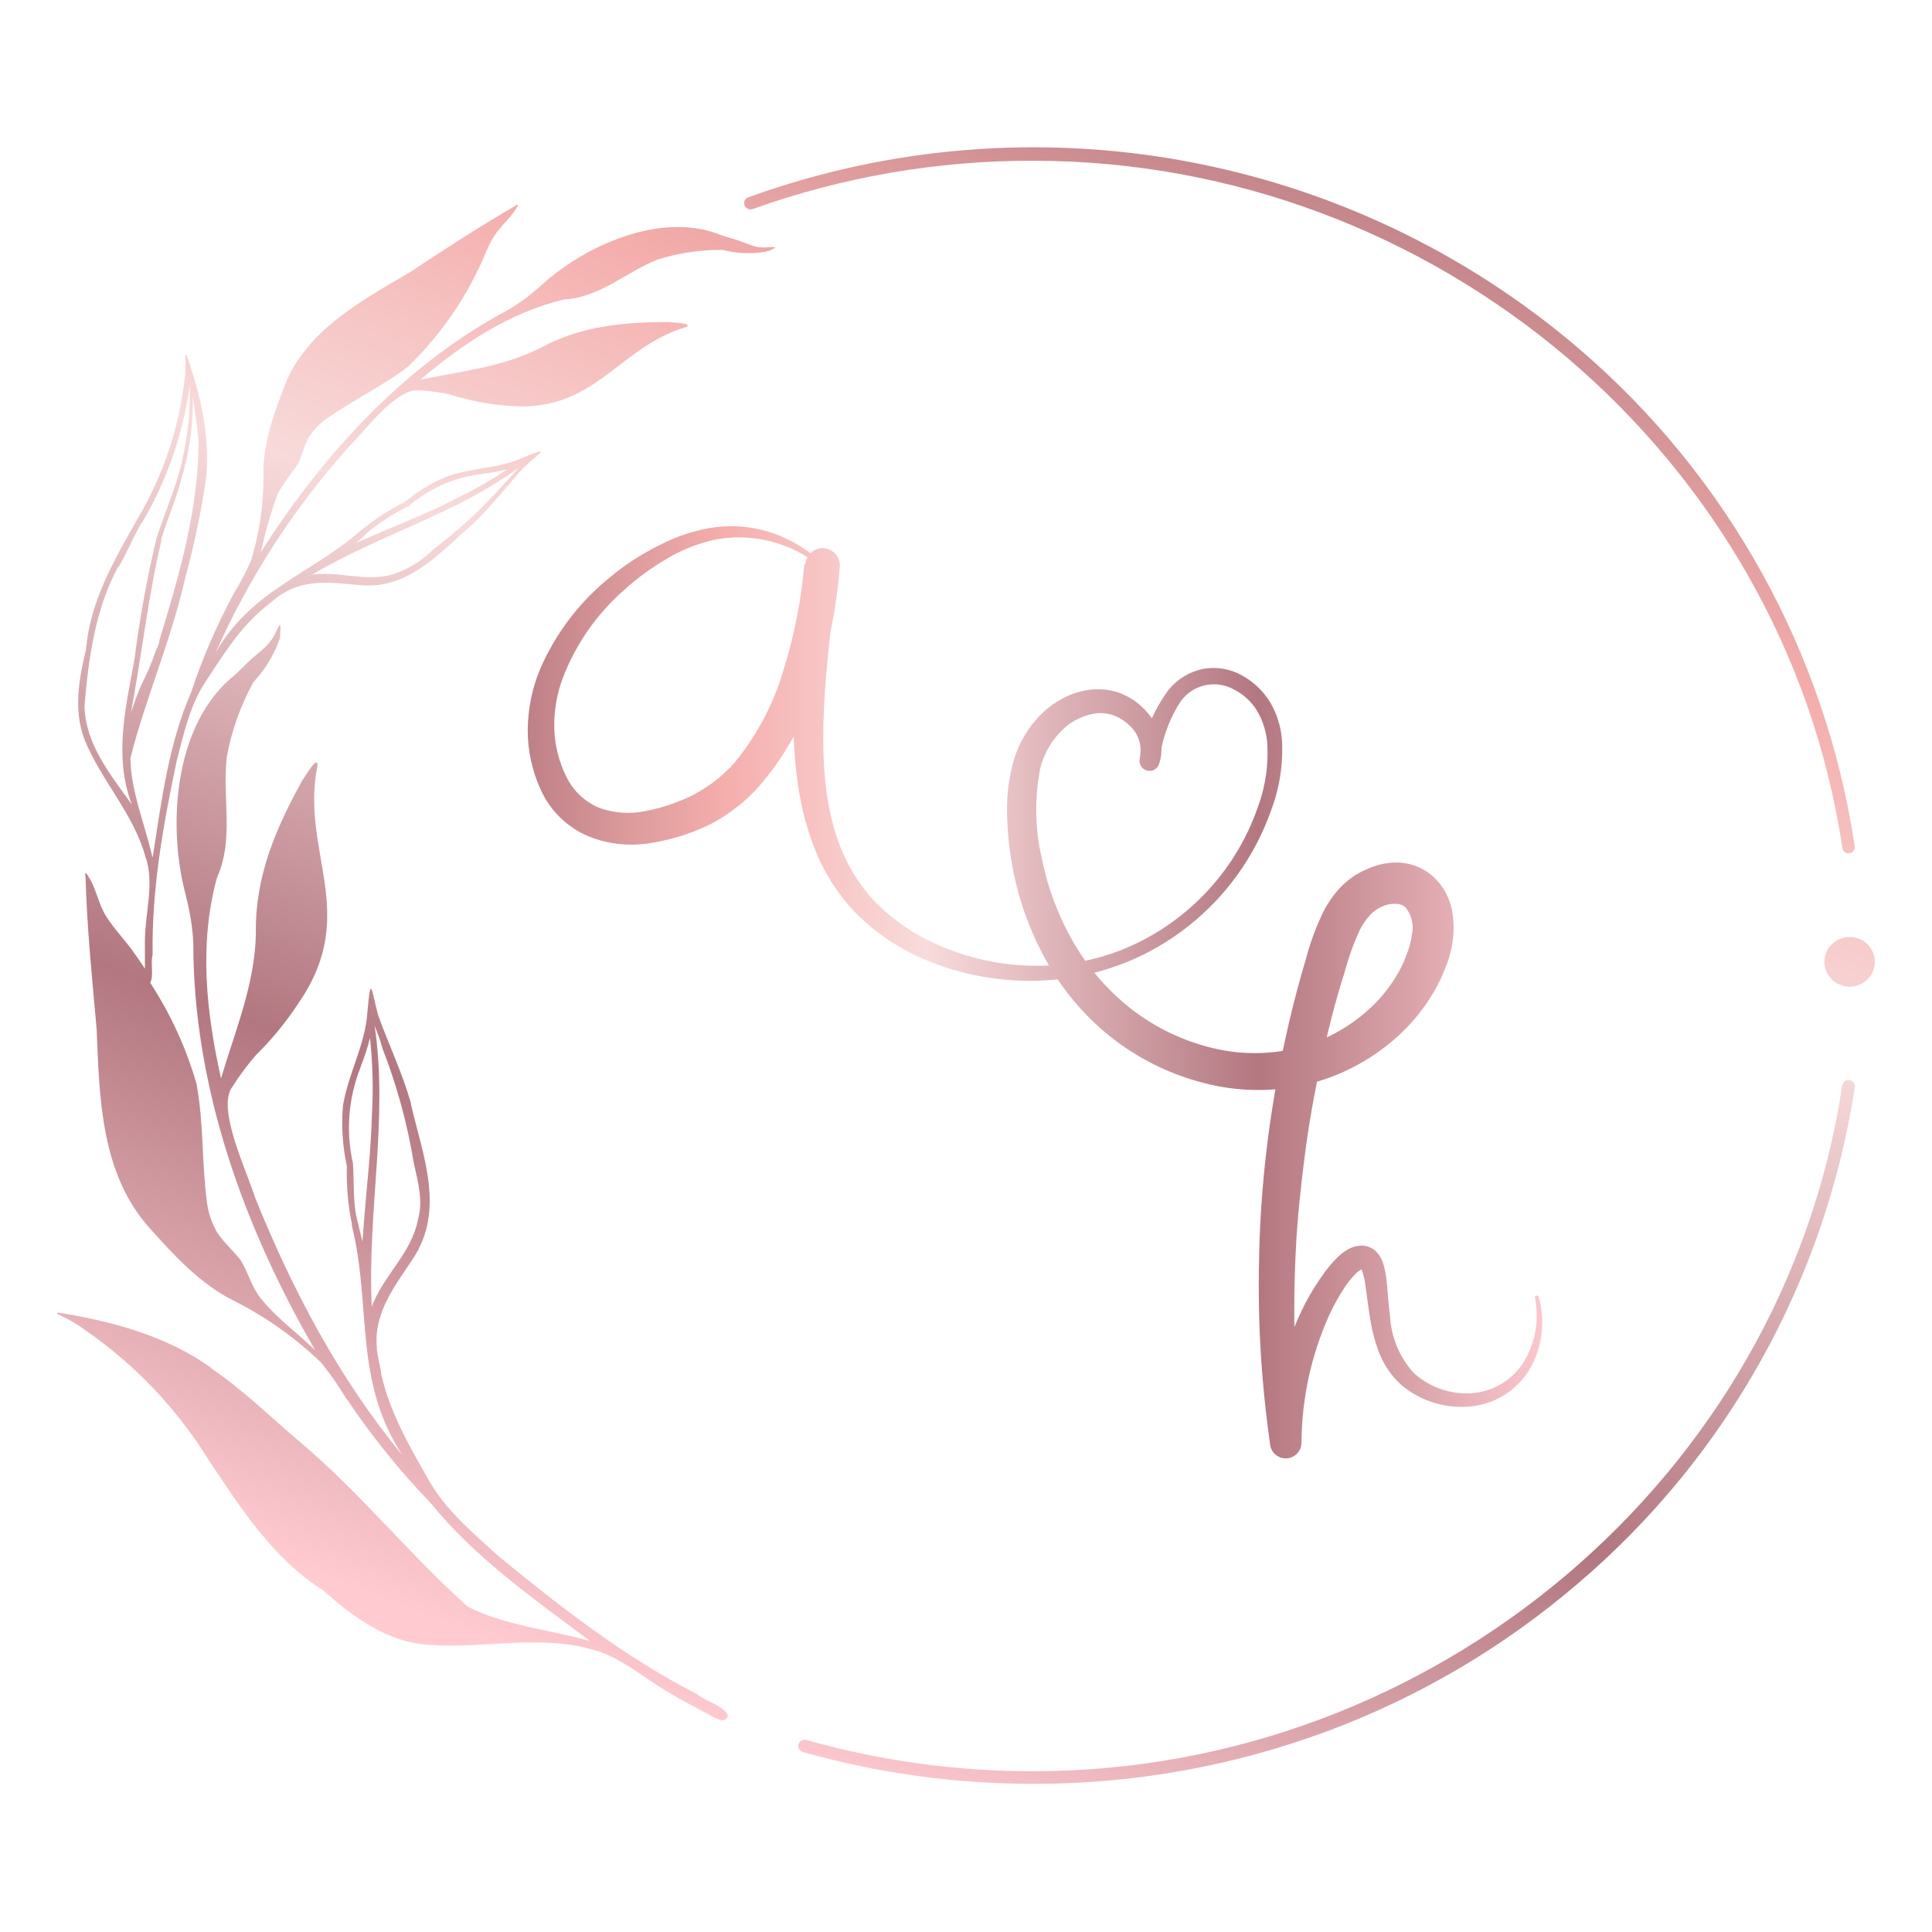
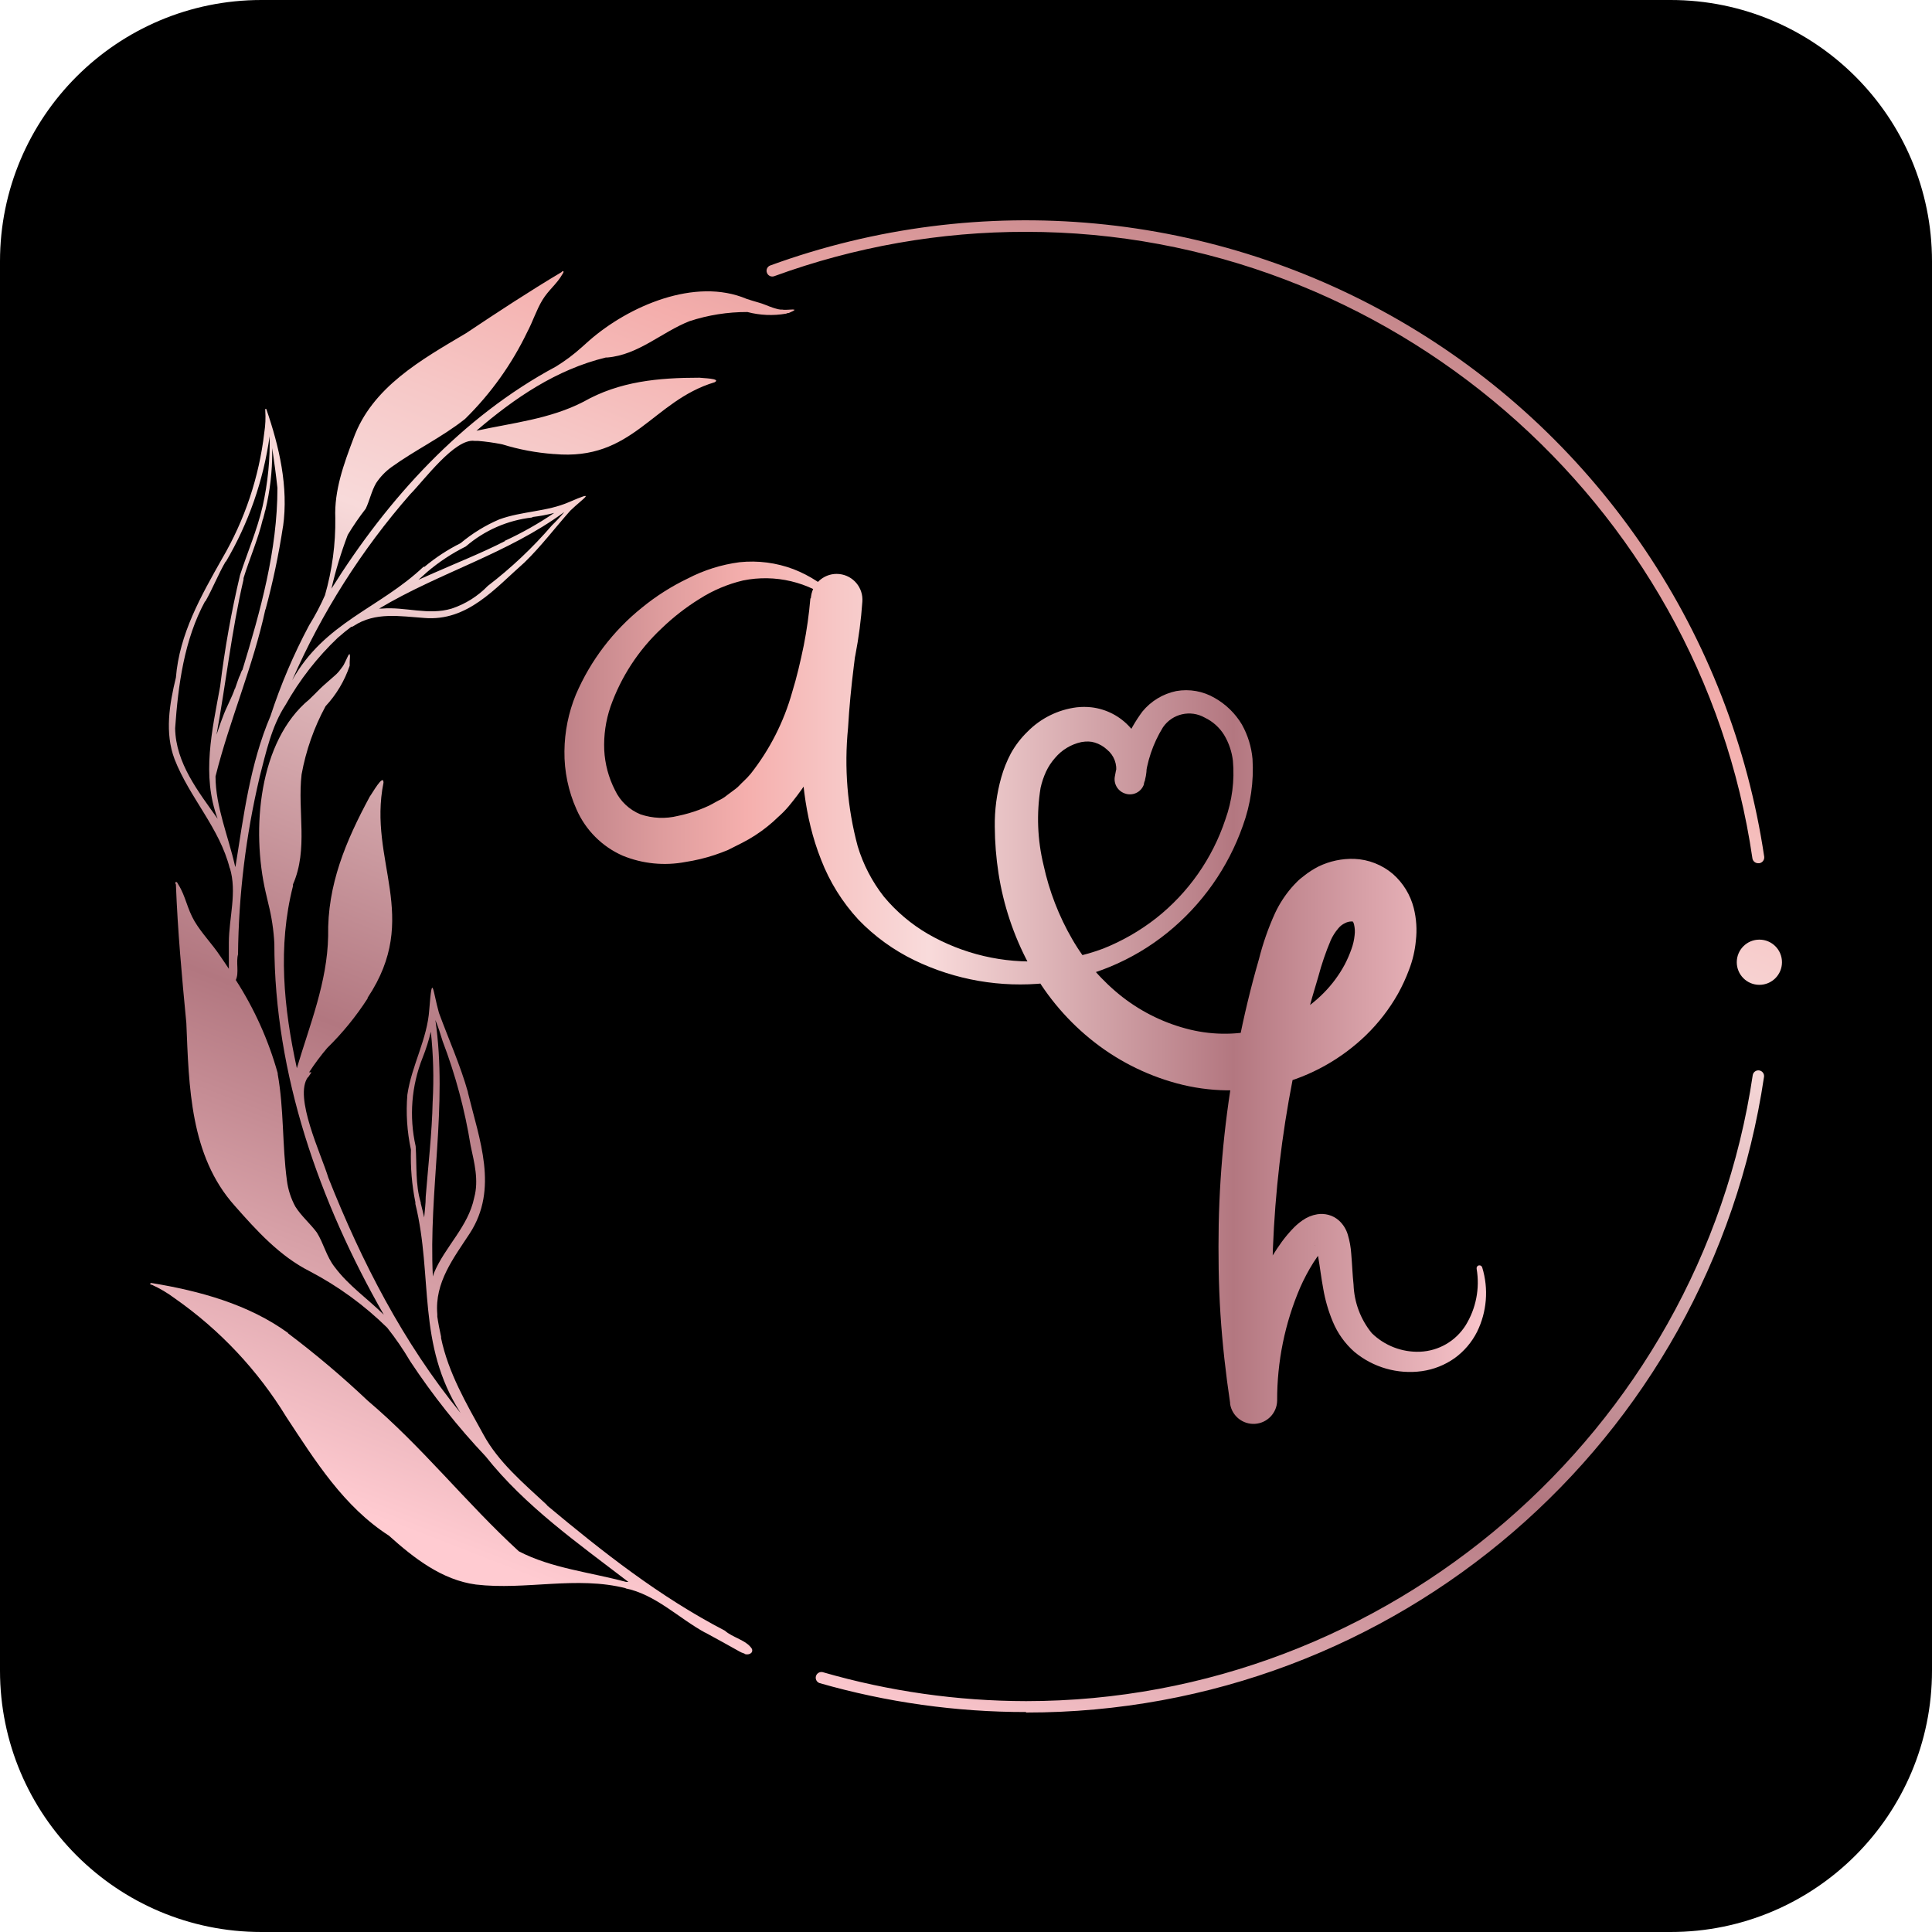
<svg xmlns="http://www.w3.org/2000/svg" xmlns:xlink="http://www.w3.org/1999/xlink" viewBox="0 0 200 200">
  <defs>
    <style>.cls-1{fill:url(#New_Gradient_Swatch_2);}.cls-2{fill:url(#New_Gradient_Swatch_3);}.cls-3{fill:url(#New_Gradient_Swatch_3-2);}.cls-4{fill:url(#New_Gradient_Swatch_3-3);}.cls-5{fill:url(#New_Gradient_Swatch_3-4);}</style>
-     <linearGradient id="New_Gradient_Swatch_2" x1="54" y1="102.68" x2="161.41" y2="102.68" gradientUnits="userSpaceOnUse">
+     <linearGradient id="New_Gradient_Swatch_2" x1="57.49" y1="102.77" x2="156.34" y2="102.77" gradientUnits="userSpaceOnUse">
      <stop offset="0" stop-color="#bc7f86" />
      <stop offset="0.11" stop-color="#de9c9d" />
      <stop offset="0.2" stop-color="#f5afad" />
      <stop offset="0.3" stop-color="#f7c8c7" />
      <stop offset="0.39" stop-color="#f9dbdb" />
      <stop offset="0.71" stop-color="#b37780" />
      <stop offset="0.85" stop-color="#d8a1a8" />
      <stop offset="1" stop-color="#ffccd2" />
    </linearGradient>
-     <linearGradient id="New_Gradient_Swatch_3" x1="213.05" y1="44.3" x2="148.69" y2="209.18" gradientUnits="userSpaceOnUse">
+     <linearGradient id="New_Gradient_Swatch_3" x1="201.77" y1="49.29" x2="143.18" y2="199.39" gradientUnits="userSpaceOnUse">
      <stop offset="0" stop-color="#bb7f85" />
      <stop offset="0.11" stop-color="#dd9b9c" />
      <stop offset="0.2" stop-color="#f4aeac" />
      <stop offset="0.3" stop-color="#f6c7c6" />
      <stop offset="0.39" stop-color="#f8dada" />
      <stop offset="0.71" stop-color="#b27780" />
      <stop offset="0.85" stop-color="#d7a0a7" />
      <stop offset="1" stop-color="#ffcbd1" />
    </linearGradient>
-     <linearGradient id="New_Gradient_Swatch_3-2" x1="148.14" y1="19.47" x2="84.37" y2="182.85" xlink:href="#New_Gradient_Swatch_3" />
-     <linearGradient id="New_Gradient_Swatch_3-3" x1="183.04" y1="32.26" x2="118.43" y2="197.78" xlink:href="#New_Gradient_Swatch_3" />
-     <linearGradient id="New_Gradient_Swatch_3-4" x1="89.91" y1="-2.27" x2="26.41" y2="160.4" xlink:href="#New_Gradient_Swatch_3" />
+     <linearGradient id="New_Gradient_Swatch_3-2" x1="143.43" y1="26.52" x2="84.84" y2="176.61" xlink:href="#New_Gradient_Swatch_3" />
+     <linearGradient id="New_Gradient_Swatch_3-3" x1="175" y1="38.84" x2="116.41" y2="188.94" xlink:href="#New_Gradient_Swatch_3" />
+     <linearGradient id="New_Gradient_Swatch_3-4" x1="91.48" y1="6.9" x2="33.64" y2="155.08" xlink:href="#New_Gradient_Swatch_3" />
  </defs>
+   <g id="Background">
+     <rect width="200" height="200" rx="27.06" />
+   </g>
  <g id="Layer_9" data-name="Layer 9">
-     <path class="cls-1" d="M84.91,58.62a13.37,13.37,0,0,0-10.62-2.81,16.23,16.23,0,0,0-5.2,2,25.68,25.68,0,0,0-4.54,3.32,23,23,0,0,0-6.29,9.06,13.82,13.82,0,0,0-.88,5.24,12,12,0,0,0,1.26,5,6.6,6.6,0,0,0,3.4,3.2,8.78,8.78,0,0,0,4.88.31,17.2,17.2,0,0,0,2.57-.7c.43-.15.84-.31,1.28-.49s.79-.35,1.17-.56A14.91,14.91,0,0,0,76,79a27,27,0,0,0,5.1-9.62,51.23,51.23,0,0,0,2.17-11l3.54.37c-.59,4.73-1.28,9.59-1.5,14.31s-.11,9.51,1.4,13.84a18.08,18.08,0,0,0,3.35,5.88A19.6,19.6,0,0,0,95.43,97,25.08,25.08,0,0,0,109,99.92a23.93,23.93,0,0,0,6.89-1.5,24.6,24.6,0,0,0,14.33-14.89,16,16,0,0,0,.94-6.87,7.76,7.76,0,0,0-1.06-3.13,6,6,0,0,0-2.37-2.16,4.25,4.25,0,0,0-5.49,1.21A14.26,14.26,0,0,0,120,78.91l-2-.53A3.45,3.45,0,0,0,116.81,75a4.69,4.69,0,0,0-1.68-1,4.2,4.2,0,0,0-1.91-.12,6.25,6.25,0,0,0-3.55,2,8.19,8.19,0,0,0-2,3.74,22.23,22.23,0,0,0,.17,9.21,28.53,28.53,0,0,0,3.31,8.77,24,24,0,0,0,6.06,6.93,22.19,22.19,0,0,0,8.22,3.94,18.44,18.44,0,0,0,8.92,0,17.5,17.5,0,0,0,7.71-4.31,15.1,15.1,0,0,0,2.68-3.45,11.53,11.53,0,0,0,.91-2,7.3,7.3,0,0,0,.5-1.91,3.33,3.33,0,0,0-.61-2.82,1.52,1.52,0,0,0-1-.42,3,3,0,0,0-1.41.26,3.75,3.75,0,0,0-1.3.9,6.8,6.8,0,0,0-1.07,1.56,26.84,26.84,0,0,0-1.55,4.31c-1,3.11-1.78,6.27-2.47,9.46s-1.27,6.41-1.68,9.65-.77,6.49-.92,9.75a124.76,124.76,0,0,0,.56,19.61l-3.25.15a34.12,34.12,0,0,1,3.68-14.31,27.33,27.33,0,0,1,2-3.2,12.74,12.74,0,0,1,1.3-1.51,5,5,0,0,1,.88-.71,3,3,0,0,1,1.35-.52,2.18,2.18,0,0,1,1.77.57,3,3,0,0,1,.75,1.24,10.29,10.29,0,0,1,.38,2c.12,1.23.19,2.39.34,3.52a9.48,9.48,0,0,0,2.46,5.85,8.13,8.13,0,0,0,5.94,2.09,6.92,6.92,0,0,0,5.45-3.26,9.25,9.25,0,0,0,1.15-6.61.2.2,0,0,1,.39-.09,9.68,9.68,0,0,1-.76,7.16,8,8,0,0,1-6.1,4.14,9.66,9.66,0,0,1-7.26-2.11,8.79,8.79,0,0,1-2.31-3.2,16.85,16.85,0,0,1-1-3.64c-.22-1.22-.34-2.43-.51-3.56a7.32,7.32,0,0,0-.34-1.49c-.06-.19-.16-.3-.15-.27a.42.42,0,0,0,.13.07,2.4,2.4,0,0,0-.75.59,9.66,9.66,0,0,0-1,1.24,22.64,22.64,0,0,0-1.64,2.94,32.65,32.65,0,0,0-2.87,13.19,1.63,1.63,0,0,1-3.25.19v0c-.47-3.34-.81-6.69-1-10.06s-.21-6.74-.12-10.11a115.2,115.2,0,0,1,2.34-20.1c.67-3.31,1.48-6.6,2.45-9.84a26.8,26.8,0,0,1,1.83-5,10.94,10.94,0,0,1,1.76-2.52,8,8,0,0,1,2.76-1.91A7.23,7.23,0,0,1,145,89.3a5.74,5.74,0,0,1,3.5,1.57,6.36,6.36,0,0,1,1.78,3.23,9.46,9.46,0,0,1,.11,3.21,10.79,10.79,0,0,1-.77,2.89,16.07,16.07,0,0,1-1.23,2.54,19.25,19.25,0,0,1-3.48,4.34,21.59,21.59,0,0,1-9.57,5.17,22.33,22.33,0,0,1-10.81-.16,25.82,25.82,0,0,1-9.55-4.75,26.53,26.53,0,0,1-6.8-8.12,31.67,31.67,0,0,1-3.44-9.88,33.66,33.66,0,0,1-.49-5.21,18.27,18.27,0,0,1,.67-5.35c1-3.55,4-6.93,8-7.39a7.52,7.52,0,0,1,1.5,0,6.83,6.83,0,0,1,1.5.35,6.93,6.93,0,0,1,2.5,1.64A6.28,6.28,0,0,1,120,75.94a5.09,5.09,0,0,1,0,3.11v0a1,1,0,0,1-2-.58,16.19,16.19,0,0,1,3-7.09,6.18,6.18,0,0,1,3.56-2.14,6,6,0,0,1,4.06.71,7.81,7.81,0,0,1,2.88,2.77,9.08,9.08,0,0,1,1.2,3.74,17.74,17.74,0,0,1-1.12,7.44,26.5,26.5,0,0,1-8.6,12,26.09,26.09,0,0,1-13.7,5.5,27.75,27.75,0,0,1-14.66-2.57,22.06,22.06,0,0,1-6.19-4.48,20.21,20.21,0,0,1-4.11-6.53c-1.9-4.82-2.25-10-2.18-14.9.06-2.49.23-5,.46-7.39s.47-4.83.81-7.32h0a1.78,1.78,0,0,1,3.53.38,49.44,49.44,0,0,1-2.34,11.88,30.27,30.27,0,0,1-5.92,10.81,17.64,17.64,0,0,1-5.06,4c-.48.25-1,.45-1.49.67s-1,.36-1.45.53a21.1,21.1,0,0,1-3.09.75,11.91,11.91,0,0,1-6.61-.63A9.41,9.41,0,0,1,56,81.8a14.7,14.7,0,0,1-1.37-6.28,16.75,16.75,0,0,1,1.25-6.18,24.94,24.94,0,0,1,7.35-9.65,25.81,25.81,0,0,1,5.07-3.27,17.66,17.66,0,0,1,5.77-1.85,13.38,13.38,0,0,1,6,.64,14.66,14.66,0,0,1,5.07,3.1.22.22,0,0,1,0,.29A.21.21,0,0,1,84.91,58.62Z" />
+     <path class="cls-1" d="M86.37,62.33a11.58,11.58,0,0,0-9.45-2.24A14.67,14.67,0,0,0,72.41,62a23.4,23.4,0,0,0-3.93,3.06,20.36,20.36,0,0,0-5.28,8.09,12.27,12.27,0,0,0-.65,4.48,10.26,10.26,0,0,0,1.12,4.18A5,5,0,0,0,66.3,84.3a6.91,6.91,0,0,0,3.89.16,15,15,0,0,0,2.16-.62c.36-.14.72-.28,1.09-.46l.94-.51a4,4,0,0,0,.91-.57l.86-.64c.29-.21.53-.52.8-.76a8.45,8.45,0,0,0,.77-.81A24.21,24.21,0,0,0,82,71.67c.49-1.58.86-3.2,1.2-4.83a44.74,44.74,0,0,0,.69-4.9l5.31.54-.81,6.45c-.27,2.16-.48,4.3-.6,6.42a34.13,34.13,0,0,0,1,12.26,15.92,15.92,0,0,0,2.7,5.2,17.15,17.15,0,0,0,4.57,3.87,21.35,21.35,0,0,0,12,2.81,20.83,20.83,0,0,0,6.14-1.29,22.25,22.25,0,0,0,5.47-3.14,21.76,21.76,0,0,0,7.18-10.23,14.25,14.25,0,0,0,.78-6.08,6.77,6.77,0,0,0-.91-2.67,4.78,4.78,0,0,0-2-1.79,3.28,3.28,0,0,0-4.33,1,12.9,12.9,0,0,0-1.87,5.55l-3-.78a2.6,2.6,0,0,0-.92-2.46,3.26,3.26,0,0,0-1.27-.73,2.46,2.46,0,0,0-.65-.11,3.64,3.64,0,0,0-.74.06,4.91,4.91,0,0,0-2.72,1.64,5.94,5.94,0,0,0-.93,1.41,8.4,8.4,0,0,0-.57,1.69,20.16,20.16,0,0,0,.31,8A26.5,26.5,0,0,0,111,97.23a20.75,20.75,0,0,0,5.22,6,18.51,18.51,0,0,0,7,3.36,15.25,15.25,0,0,0,7.48-.09,14.32,14.32,0,0,0,6.35-3.73,12.81,12.81,0,0,0,2.15-2.91,12.06,12.06,0,0,0,.7-1.61,5.82,5.82,0,0,0,.33-1.44,3.09,3.09,0,0,0-.06-1.11c-.07-.27-.13-.29-.14-.31h-.11a1.44,1.44,0,0,0-.68.17,2,2,0,0,0-.38.23,1.07,1.07,0,0,0-.16.14c-.05.06-.13.13-.19.21a5.1,5.1,0,0,0-.75,1.19,28.19,28.19,0,0,0-1.29,3.77q-1.29,4.2-2.21,8.5a114.08,114.08,0,0,0-2.05,35.05l-4.88.22a32.42,32.42,0,0,1,3.51-13.33,26.13,26.13,0,0,1,1.86-3,13.58,13.58,0,0,1,1.25-1.47,6.49,6.49,0,0,1,.9-.75,3.68,3.68,0,0,1,1.52-.62,2.85,2.85,0,0,1,1.15.06,2.62,2.62,0,0,1,1.1.6,3.2,3.2,0,0,1,.9,1.44,8.92,8.92,0,0,1,.36,2c.1,1.15.13,2.19.24,3.19A8.42,8.42,0,0,0,142,138a6.76,6.76,0,0,0,5,1.93,5.86,5.86,0,0,0,4.72-2.73,8.45,8.45,0,0,0,1.14-5.86.3.3,0,0,1,.25-.35.3.3,0,0,1,.33.22,9.07,9.07,0,0,1-.54,6.67,7.6,7.6,0,0,1-2.31,2.71,7.72,7.72,0,0,1-3.39,1.35,9,9,0,0,1-7-2,8.5,8.5,0,0,1-2.22-3.1,15.64,15.64,0,0,1-1-3.44c-.21-1.12-.34-2.24-.51-3.23a5.35,5.35,0,0,0-.3-1.18c0-.12-.1-.1.07.08a1,1,0,0,0,.75.25c.17,0,.14,0,.06,0a3.17,3.17,0,0,0-.32.32,9.54,9.54,0,0,0-.76,1.05,20.08,20.08,0,0,0-1.38,2.6A29.41,29.41,0,0,0,132.21,145a2.45,2.45,0,0,1-4.87.33v-.11c-.45-3-.8-6.12-1-9.2s-.23-6.18-.18-9.27a105.93,105.93,0,0,1,2-18.44q.88-4.57,2.16-9A28.09,28.09,0,0,1,132,94.51a11.58,11.58,0,0,1,1.68-2.6c.18-.22.38-.41.58-.62s.46-.42.7-.6a8.83,8.83,0,0,1,1.55-1,7.91,7.91,0,0,1,3.69-.78,6.57,6.57,0,0,1,4,1.57,7,7,0,0,1,2.15,3.52,9.38,9.38,0,0,1,.22,3.37,11.17,11.17,0,0,1-.7,3,18.28,18.28,0,0,1-1.15,2.5,19,19,0,0,1-3.3,4.28,20.43,20.43,0,0,1-9.19,5.13,20.91,20.91,0,0,1-10.4-.13,24.11,24.11,0,0,1-9-4.63,25.31,25.31,0,0,1-6.35-7.76,29.45,29.45,0,0,1-3.11-9.32,32.86,32.86,0,0,1-.39-4.87,17.78,17.78,0,0,1,.67-5.09A12.51,12.51,0,0,1,104.64,78a9.67,9.67,0,0,1,1.72-2.25,8.66,8.66,0,0,1,5.11-2.53,6.93,6.93,0,0,1,1.51,0,6.36,6.36,0,0,1,4,2.07,6.29,6.29,0,0,1,1.51,2.62,5.27,5.27,0,0,1-.07,3.19l0,.09a1.53,1.53,0,0,1-2,.94,1.56,1.56,0,0,1-1-1.81,15.64,15.64,0,0,1,2.84-6.66,6.14,6.14,0,0,1,3.5-2.12,5.85,5.85,0,0,1,4,.72A7.68,7.68,0,0,1,128.56,75a8.92,8.92,0,0,1,1.1,3.57,17.11,17.11,0,0,1-1,6.91,24.85,24.85,0,0,1-7.82,11.08,24.07,24.07,0,0,1-12.58,5.21,25.15,25.15,0,0,1-13.59-2.36,20.42,20.42,0,0,1-5.8-4.2A19.49,19.49,0,0,1,85,89c-1.8-4.52-2.12-9.28-2.1-13.82,0-2.28.18-4.53.36-6.76s.4-4.38.7-6.68h0a2.67,2.67,0,0,1,5.31.55,46.05,46.05,0,0,1-2.13,11,29.26,29.26,0,0,1-5.5,10.18,10,10,0,0,1-1.07,1.09,13.92,13.92,0,0,1-1.13,1,15.15,15.15,0,0,1-2.63,1.7L75.34,88c-.43.18-.9.35-1.37.51a18.43,18.43,0,0,1-3,.72,11.48,11.48,0,0,1-6.51-.65,9.32,9.32,0,0,1-4.77-4.77,14.32,14.32,0,0,1-1.26-6.05,15.81,15.81,0,0,1,1.19-5.87,23.35,23.35,0,0,1,6.85-9,23.61,23.61,0,0,1,4.72-3,16.22,16.22,0,0,1,5.37-1.69,12.23,12.23,0,0,1,5.58.72,13.09,13.09,0,0,1,4.57,3,.31.31,0,0,1,0,.43A.3.3,0,0,1,86.37,62.33Z" />
  </g>
  <g id="Circle_2" data-name="Circle 2">
-     <ellipse class="cls-2" cx="191.47" cy="99.57" rx="2.61" ry="2.57" />
-     <path class="cls-3" d="M191.38,88.34a.66.66,0,0,1-.66-.56c-6.05-40.55-42.07-71.14-83.8-71.14a85.56,85.56,0,0,0-29,5,.67.67,0,0,1-.85-.39.64.64,0,0,1,.4-.83,86.87,86.87,0,0,1,86,15.69A84.29,84.29,0,0,1,192,87.6a.65.65,0,0,1-.56.73Z" />
-     <path class="cls-4" d="M106.92,184.66a87.5,87.5,0,0,1-23.81-3.29.65.65,0,0,1-.45-.8.66.66,0,0,1,.81-.45,86,86,0,0,0,23.45,3.24c41.66,0,77.68-30.53,83.79-71a.65.65,0,0,1,.74-.55.67.67,0,0,1,.56.74,84.29,84.29,0,0,1-28.66,51.37,86,86,0,0,1-25.78,15.23A86.92,86.92,0,0,1,106.92,184.66Z" />
-     <path class="cls-5" d="M8.9,67.27c-.74,3-1.3,6.27-.16,9.26,1.74,4.33,5.21,7.8,6.38,12.41a.31.31,0,0,1,0-.08c.85,2.75-.1,5.66-.12,8.48v-.07c0,1,0,2,0,3-.33-.49-.66-1-1-1.46-.92-1.36-2.11-2.53-3-3.94s-1-2.86-1.85-4.13v0l-.08-.13h0v0h0c-.06-.08-.09-.22-.22-.18s0,.17,0,.26C9,96,9.53,101.24,10,106.48c.3,7.17.41,15.06,5.56,20.73,2.53,2.83,5.21,5.74,8.68,7.46a37.27,37.27,0,0,1,9,6.38,32.38,32.38,0,0,1,2.65,3.81l0-.05a78.12,78.12,0,0,0,8.7,10.79l0,0,0,0c4.58,5.67,10.66,9.89,16.45,14.25l-.26-.05c-4.08-1.12-8.61-1.56-12.36-3.48-6.08-5.44-11.2-11.87-17.48-17.14l.07.06c-3.05-2.59-5.89-5.4-9.23-7.65l.06,0c-4.58-3.3-10.25-4.81-15.75-5.7H6c-.12,0-.09.2,0,.2H6a.11.11,0,0,1,.08,0,14.41,14.41,0,0,1,2.68,1.56A45.29,45.29,0,0,1,21.64,151.2c3.34,5,6.61,10.14,11.82,13.44,2.88,2.54,6.11,5,10.06,5.55,5.77.67,11.59-1,17.32.43l-.11,0c3.52.69,6.15,3.39,9.24,5l-.07,0c1.32.7,2.62,1.42,3.94,2.13l0,0a2.14,2.14,0,0,0,.47.2h0l.18.05-.11,0c.42.2,1.1,0,.92-.55-.63-1-2.21-1.27-3.13-2.07-7.49-3.82-14.11-9-20.55-14.27l.06.05-.08-.07h0c-2.64-2.41-5.57-4.83-7.29-8l0,0c-2-3.48-4-7-4.86-10.89h0l0-.1v0c0-.06,0-.11,0-.17a.36.36,0,0,1,0,.1c-.17-.75-.32-1.51-.44-2.27v-.27h0v0c-.33-3.6,1.86-6.36,3.73-9.17,3.35-5.07,1.06-10.62-.2-16h0l0-.06h0v-.06c-.88-3.08-2.26-6-3.36-9-.71-2.47-.78-4.74-1.15-.39v0c-.22,3.37-2,6.36-2.53,9.68a21.14,21.14,0,0,0,.41,6.24,25.88,25.88,0,0,0,.52,6v0a.29.29,0,0,0,0,.09h0l0,.09v0c2.06,8.29.13,15.9,5.21,23.71-6.6-8-11.41-17.17-15.25-26.68-.81-2.66-4-9.19-2.35-11.42l0,0a.61.61,0,0,1,.07-.1l0,0,.32-.49a.61.61,0,0,1-.07.1,29.4,29.4,0,0,1,2.09-2.76A32.67,32.67,0,0,0,31,103.69l0,0,0,0h0l.05-.07h0c6.19-9.19,0-15.5,1.82-24.4,0-1.11-1.35,1.29-1.58,1.57-2.76,5-4.91,10-4.8,15.84-.1,5.24-2.12,10-3.61,15C21.35,104.8,20.6,97.8,22.42,91h0l.06-.19c1.78-4,.5-8.29,1-12.47a25.4,25.4,0,0,1,2.77-7.75A12.68,12.68,0,0,0,29,66v0h0c0-.09,0-.19,0-.28h0s0-.08,0-.12v0c.19-2.1-.43.1-.85.57l0,0-.16.2,0,0a3.42,3.42,0,0,1-.49.58l0,0-.24.22h0c-.54.49-1.14.92-1.65,1.45l0,0c-.42.4-.81.81-1.24,1.2h0c-6.17,4.85-7,14.92-5.35,22,.1.44.21.88.32,1.32a23.71,23.71,0,0,1,.67,4.43v0s0,.05,0,.07c0,14.85,5.2,29.34,12.62,42.14-1.87-1.82-4-3.32-5.66-5.4-.94-1.18-1.27-2.67-2.06-3.93-.77-1-1.79-1.85-2.48-2.95h0a8.37,8.37,0,0,1-1-3c-.55-4-.33-8.09-1.05-12.07v0a.52.52,0,0,0,0-.11h0a38.8,38.8,0,0,0-4.83-10.58c.4-.83,0-2,.25-2.91-.11-6.77,1.09-13.43,2.48-20l0,.06a.24.24,0,0,0,0-.08v0c.74-2.81,1.37-5.81,3-8.24l0,0c1.78-2.73,3.53-5.54,6.07-7.65h0l.07-.06,0,0,.11-.09-.07.06c.48-.41,1-.82,1.49-1.19h0l.1-.06,0,0,.16-.09h0c2.5-1.63,5.36-1.14,8.14-.91,5,.41,8.16-3.36,11.58-6.32h0l0,0h0l0,0c1.91-1.81,3.51-3.91,5.27-5.85,1.53-1.46,3.17-2.38-.15-1h0c-2.55,1.15-5.44,1-8,2A17.9,17.9,0,0,0,41.85,52a21.06,21.06,0,0,0-4.16,2.67l0,0,0,0-.06.06h0l-.06,0h0C32.35,59.39,26.05,61,22.31,67.58A81.53,81.53,0,0,1,35.9,46.49c1.62-1.6,5.15-6.39,7.43-6.07h0l.49,0h-.11a22,22,0,0,1,2.82.4A27.05,27.05,0,0,0,52.44,42h.07c9.1.83,11.3-6,18.51-8.14.82-.44-1.46-.46-1.76-.52-4.73,0-9.21.4-13.41,2.73C52,38,47.69,38.44,43.51,39.3c4.4-3.72,9.22-6.95,14.92-8.31h0l.16,0c3.62-.29,6.25-2.85,9.49-4.12a21.54,21.54,0,0,1,6.72-1,10.74,10.74,0,0,0,4.44.19h0l.23-.08h0l.1,0h0c1.61-.68-.23-.27-.74-.38h0l-.21,0h0a3.25,3.25,0,0,1-.62-.13l0,0-.26-.09h0c-.57-.19-1.12-.45-1.7-.61l0,0c-.45-.14-.91-.26-1.35-.41h0c-5.92-2.48-13.6.8-18.16,4.74l-.84.74a20,20,0,0,1-3,2.19h0l0,0C42,37.68,33.44,47,27,57.17a46.05,46.05,0,0,1,1.76-6.09,30.32,30.32,0,0,1,2.07-3c.45-1,.66-2,1.19-2.9h0a7,7,0,0,1,1.79-1.84C36.48,41.45,39.55,40,42.18,38l0,0,.08-.07h0a35.07,35.07,0,0,0,7.16-9.87c.63-1.18,1-2.47,1.73-3.61s1.69-1.84,2.31-2.91l0,0a.61.61,0,0,0,.07-.1h0c0-.07.13-.15.06-.23s-.15,0-.22.08c-3.74,2.17-7.39,4.54-11,6.93-5.12,3-10.84,6.11-13,11.94-1.09,2.89-2.18,5.91-2.09,9A29.73,29.73,0,0,1,26,58a27.3,27.3,0,0,1-1.75,3.35s0,0,0,0A64,64,0,0,0,19.8,71.63l0,0v0c-2.37,5.43-3.09,11.36-4,17.14l-.06-.2c-.77-3.32-2.2-6.69-2.24-10.09,1.62-6.4,4.34-12.5,5.75-19,0,0,0,.05,0,.07a87.3,87.3,0,0,0,2-9.48v.06c.64-4.52-.45-9.11-1.93-13.35h0l0,0h0c-.06-.07-.18,0-.13.09h0a.19.19,0,0,1,0,.07,11.57,11.57,0,0,1-.1,2.49,36.4,36.4,0,0,1-4.87,14.31C11.8,58,9.3,62.31,8.9,67.27ZM47,40.14h0l.11,0-.08,0ZM50,49.05a18.83,18.83,0,0,0,2.49-.46A40.08,40.08,0,0,1,46.8,51.8l.08,0c-2.68,1.35-5.48,2.43-8.23,3.62-.59.26-1.18.53-1.78.78l0,0,0,0,1-.89,0,0,0-.05a22.94,22.94,0,0,1,4.45-2.89A14.27,14.27,0,0,1,50,49.05h0Zm2.31.84v0h0Zm-20,9.6c6.9-4.11,14.84-6.28,21.36-11.05A17.13,17.13,0,0,1,52.26,50h0a49.24,49.24,0,0,1-7.41,6.87,10.29,10.29,0,0,1-4.14,2.57c-2.7.8-5.37-.24-8.05,0C32.55,59.44,32.44,59.47,32.33,59.49ZM25.8,108.44h0l.09-.09a.46.46,0,0,1-.07.07Zm12.5-1a48,48,0,0,1,.2,8v-.1c-.08,3.62-.52,7.23-.8,10.84l-.18,2.35v-.05s0,0,0,.05c-.12-.53-.26-1.06-.39-1.59v0s0,0,0-.08c-.65-2.09-.45-4.26-.59-6.41a16.86,16.86,0,0,1,.8-10,.14.14,0,0,0,0-.06v0A21.63,21.63,0,0,0,38.3,107.45Zm1.31,1v0Zm-1,26.45c0,.12-.08.25-.12.38-.5-9.71,1.73-19.41.29-29.1a22.68,22.68,0,0,1,.83,2.4h0a59,59,0,0,1,3.23,11.86c.43,1.94,1,3.91.41,5.89C42.61,129.62,39.92,131.84,38.65,134.85ZM16.47,66.62l0-.06-.24.61,0-.06-.24.63h0c-.1.27-.19.55-.29.82,0,0,0,0,0-.06-.37,1.12-1,2.12-1.41,3.23h0c-.28.68-.5,1.38-.75,2.07l0-.06a.42.42,0,0,1,0,.1c1.12-5.93,1.77-11.93,3.15-17.81l0,.08,0-.07h0v0l0-.07v0s0-.06,0-.08h0a.19.19,0,0,1,0-.07l0,0c.68-2.25,1.67-4.4,2.2-6.69a.14.14,0,0,0,0,.06l.21-.79v0c0-.11,0-.21.08-.32h0v0a27.2,27.2,0,0,0,.78-6.6c0-.14,0-.28,0-.42.22,1.5.44,3,.6,4.51v0c0,7.09-2,14-4.05,20.68l0,0Zm-4.19-8a.16.16,0,0,1,0,.07c.87-1.49,1.5-3.09,2.38-4.58a.43.43,0,0,1,0,.07A38.1,38.1,0,0,0,19.64,39.9a1.48,1.48,0,0,1,0-.21,32.08,32.08,0,0,1-.82,8.17v0c-.63,2.67-1.74,5.18-2.6,7.78a117.75,117.75,0,0,0-2.3,12.63c-.92,5-2.15,10.07-.28,15C11.46,80.24,8.81,77,8.75,73.06,9.16,68.15,9.85,63,12.28,58.59Z" />
+     <circle class="cls-2" cx="182.13" cy="99.61" r="2.34" />
+     <path class="cls-3" d="M182,89.36a.6.6,0,0,1-.59-.5C176,51.85,143.68,24,106.22,24a75.65,75.65,0,0,0-26.07,4.59.59.59,0,0,1-.76-.36.58.58,0,0,1,.35-.75A77.27,77.27,0,0,1,182.63,88.68a.61.61,0,0,1-.5.68Z" />
+     <path class="cls-4" d="M106.22,177.23a77.39,77.39,0,0,1-21.39-3,.59.59,0,0,1,.33-1.13,76.19,76.19,0,0,0,21.06,3c37.4,0,69.74-27.86,75.22-64.79a.59.59,0,0,1,.67-.5.59.59,0,0,1,.5.67,77.15,77.15,0,0,1-76.39,65.8Z" />
+     <path class="cls-5" d="M18.21,70.14c-.67,2.75-1.17,5.72-.14,8.45,1.56,4,4.67,7.12,5.72,11.32a.64.64,0,0,0,0-.07c.77,2.51-.09,5.16-.1,7.73v-.06c0,.93,0,1.85,0,2.78-.3-.45-.59-.89-.9-1.33-.82-1.24-1.89-2.31-2.65-3.59s-.93-2.61-1.66-3.77v0a.75.75,0,0,0-.07-.12h0l0,0h0c-.05-.08-.08-.2-.2-.17s-.05.16,0,.25c.18,4.78.62,9.57,1.08,14.34.27,6.54.37,13.74,5,18.91,2.27,2.58,4.68,5.24,7.79,6.8a33.93,33.93,0,0,1,8,5.83,30.43,30.43,0,0,1,2.38,3.47.08.08,0,0,1,0,0,72.5,72.5,0,0,0,7.81,9.85l0,0,0,0c4.11,5.18,9.57,9,14.78,13l-.24,0c-3.67-1-7.74-1.41-11.1-3.17-5.46-5-10-10.83-15.7-15.64l.07.06a96.41,96.41,0,0,0-8.28-7l.05,0c-4.12-3-9.21-4.38-14.15-5.19h-.08c-.1,0-.07.18,0,.17h0l.08,0a12.73,12.73,0,0,1,2.4,1.42A41.17,41.17,0,0,1,29.65,146.7c3,4.55,5.93,9.26,10.61,12.27,2.58,2.32,5.49,4.59,9,5.06,5.18.61,10.4-.92,15.55.39h-.09c3.15.63,5.52,3.09,8.29,4.6L73,169c1.18.64,2.35,1.29,3.53,1.95l0,0a2,2,0,0,0,.42.19h0l.17.05-.1,0c.37.19,1,0,.82-.5-.57-.91-2-1.16-2.81-1.89-6.72-3.48-12.67-8.17-18.45-13l.06,0-.08-.06h0c-2.37-2.2-5-4.41-6.54-7.28l0,0c-1.75-3.17-3.61-6.35-4.36-9.94h0l0-.09v0c0-.05,0-.1,0-.15a.29.29,0,0,1,0,.09c-.15-.69-.29-1.38-.39-2.07v-.25h0v0c-.29-3.29,1.68-5.8,3.36-8.37,3-4.62,1-9.69-.19-14.57h0l0-.05h0v0c-.79-2.81-2-5.48-3-8.21-.64-2.26-.69-4.33-1-.36v0c-.2,3.08-1.83,5.81-2.27,8.83a19.43,19.43,0,0,0,.37,5.69,23.71,23.71,0,0,0,.46,5.45v0s0,.06,0,.09h0l0,.08v0c1.85,7.56.12,14.51,4.68,21.64-5.93-7.26-10.25-15.67-13.69-24.35-.73-2.42-3.61-8.38-2.11-10.42l0,.05.06-.09,0,0,.3-.45L32,111a24.4,24.4,0,0,1,1.87-2.51,29.6,29.6,0,0,0,4.19-5.14l0,0,0,0h0l0-.07h0c5.57-8.38,0-14.14,1.64-22.26,0-1-1.21,1.18-1.42,1.44-2.47,4.58-4.41,9.14-4.31,14.44-.09,4.79-1.9,9.17-3.24,13.68-1.36-6.23-2-12.61-.4-18.86h0a1.09,1.09,0,0,1,0-.17c1.6-3.66.45-7.57.89-11.38a23.66,23.66,0,0,1,2.48-7.06,11.56,11.56,0,0,0,2.5-4.2v0h0c0-.09,0-.17,0-.26h0a.49.49,0,0,1,0-.12v0c.17-1.91-.39.09-.77.52l0,0-.14.19,0,0a3.82,3.82,0,0,1-.45.53l0,0a2.09,2.09,0,0,1-.22.2h0c-.49.45-1,.85-1.49,1.33l0,0c-.37.36-.72.74-1.1,1.09h0C26.77,76.71,26,85.89,27.51,92.4c.09.4.19.8.28,1.2a21.31,21.31,0,0,1,.61,4.05v0c0,13.55,4.66,26.77,11.33,38.45-1.68-1.67-3.64-3-5.08-4.93-.85-1.07-1.14-2.44-1.85-3.58-.7-.94-1.61-1.7-2.23-2.69h0a7.7,7.7,0,0,1-.87-2.7c-.49-3.66-.3-7.38-.95-11v0a.36.36,0,0,1,0-.1h0a35.37,35.37,0,0,0-4.34-9.65c.36-.76,0-1.81.23-2.65a83.56,83.56,0,0,1,2.22-18.29v.06s0,0,0-.08v0c.67-2.56,1.24-5.3,2.7-7.52l0,0a29.63,29.63,0,0,1,5.46-7h0L35,66l0,0,.09-.09-.06.06c.43-.38.88-.75,1.34-1.09h0l.09,0,0,0,.15-.08h0c2.24-1.48,4.81-1,7.3-.83,4.49.38,7.33-3.06,10.4-5.76h0l0,0h0l0,0c1.71-1.66,3.15-3.58,4.73-5.35,1.37-1.32,2.84-2.17-.14-.88h0c-2.29,1-4.88.93-7.22,1.79a16,16,0,0,0-4,2.46,19.17,19.17,0,0,0-3.73,2.44l0,0,0,0-.06,0h0l-.05,0h0C39.26,63,33.6,64.4,30.24,70.43A74.75,74.75,0,0,1,42.45,51.18c1.45-1.46,4.63-5.82,6.67-5.54h0l.44,0h-.1A21.58,21.58,0,0,1,52,46a23.88,23.88,0,0,0,5.3,1h.06c8.17.75,10.15-5.49,16.62-7.43.73-.4-1.31-.42-1.58-.47-4.24,0-8.27.37-12,2.49-3.47,1.79-7.32,2.18-11.08,3,3.95-3.39,8.28-6.34,13.39-7.58h0l.14,0c3.25-.27,5.61-2.61,8.52-3.76a19,19,0,0,1,6-.95,9.4,9.4,0,0,0,4,.17h0l.2-.07h0l.09,0h0c1.45-.61-.21-.24-.66-.35h0l-.19,0h0a2.57,2.57,0,0,1-.55-.12h0l-.23-.07h0c-.52-.17-1-.41-1.53-.55h0c-.4-.12-.81-.23-1.21-.37h0c-5.32-2.26-12.22.74-16.31,4.33l-.75.67a18.4,18.4,0,0,1-2.67,2h0l0,0c-9.75,5.22-17.43,13.7-23.25,23A42.5,42.5,0,0,1,36,55.37a27.66,27.66,0,0,1,1.86-2.71c.41-.86.59-1.81,1.07-2.64h0a6.36,6.36,0,0,1,1.6-1.67c2.44-1.76,5.19-3.07,7.56-4.94l0,0,.07-.06h0a32,32,0,0,0,6.43-9c.57-1.07.93-2.25,1.56-3.29s1.51-1.68,2.06-2.66v0l.06-.09h0c0-.07.12-.14.05-.21s-.13,0-.19.07c-3.36,2-6.63,4.15-9.88,6.32-4.6,2.73-9.74,5.58-11.66,10.9-1,2.63-2,5.39-1.88,8.23a27.62,27.62,0,0,1-1.07,8A24.44,24.44,0,0,1,32,64.73l0,0A58.56,58.56,0,0,0,28,74.12v0c-2.13,5-2.78,10.36-3.63,15.64l-.06-.19c-.68-3-2-6.11-2-9.2,1.46-5.84,3.9-11.41,5.17-17.32l0,.07a77.74,77.74,0,0,0,1.82-8.65v.05c.58-4.12-.4-8.31-1.73-12.17v0h0l0,0h0v0c-.05-.06-.16,0-.11.09h0s0,0,0,.06a10.16,10.16,0,0,1-.1,2.27,33.46,33.46,0,0,1-4.37,13.06C20.81,61.69,18.57,65.62,18.21,70.14ZM52.39,45.39h0l.09,0-.07,0Zm2.74,8.13a16.7,16.7,0,0,0,2.24-.42A35.7,35.7,0,0,1,52.23,56l.07,0c-2.4,1.23-4.91,2.22-7.38,3.31l-1.6.71,0,0,0,0,.9-.81,0,0,0,0a19.72,19.72,0,0,1,4-2.64,12.66,12.66,0,0,1,6.87-3h0Zm2.08.76h0ZM39.25,63C45.44,59.29,52.57,57.31,58.42,53a16.6,16.6,0,0,1-1.28,1.38h0a44.27,44.27,0,0,1-6.64,6.27A9.26,9.26,0,0,1,46.76,63c-2.42.73-4.81-.21-7.22,0ZM33.38,107.7h0l.09-.08-.07.06Zm11.22-.9a45,45,0,0,1,.19,7.25V114c-.07,3.3-.46,6.59-.72,9.89,0,.71-.1,1.42-.16,2.14v0a.06.06,0,0,1,0,0c-.11-.48-.23-1-.35-1.45v0l0-.08c-.58-1.9-.4-3.89-.53-5.84a15.54,15.54,0,0,1,.72-9.17.17.17,0,0,0,0,0v0A19.14,19.14,0,0,0,44.6,106.8Zm1.18.87v0Zm-.86,24.12-.11.35c-.45-8.86,1.55-17.71.26-26.55.29.71.53,1.45.75,2.19h0a54.89,54.89,0,0,1,2.9,10.82c.38,1.77.86,3.57.37,5.38C48.47,127,46.06,129.05,44.92,131.79ZM25,69.55l0-.06-.21.56,0-.06-.21.58h0l-.26.75a.14.14,0,0,1,0-.06c-.33,1-.9,1.94-1.27,3h0c-.25.62-.44,1.26-.67,1.89l0,0,0,.09c1-5.41,1.58-10.89,2.83-16.25l0,.07v-.06h0v0l0,0v0a.19.19,0,0,0,0-.08v0s0-.05,0-.07l0,0c.61-2,1.5-4,2-6.11v.06c.06-.24.13-.48.19-.72v0c0-.1.06-.2.08-.3v0a25.4,25.4,0,0,0,.7-6c0-.13,0-.26,0-.39.2,1.37.39,2.74.54,4.12v0h0c0,6.46-1.76,12.73-3.63,18.86v0C25.08,69.35,25,69.45,25,69.55Zm-3.76-7.33,0,.07c.78-1.36,1.34-2.83,2.13-4.18l0,.06a35.22,35.22,0,0,0,4.54-13,1.15,1.15,0,0,1,0-.19,30.06,30.06,0,0,1-.73,7.45h0v0c-.56,2.44-1.56,4.73-2.33,7.1a104.46,104.46,0,0,0-2.06,11.52c-.83,4.57-1.94,9.19-.26,13.71-2-2.82-4.34-5.76-4.4-9.37C18.44,70.94,19.06,66.22,21.24,62.22Z" />
  </g>
</svg>
